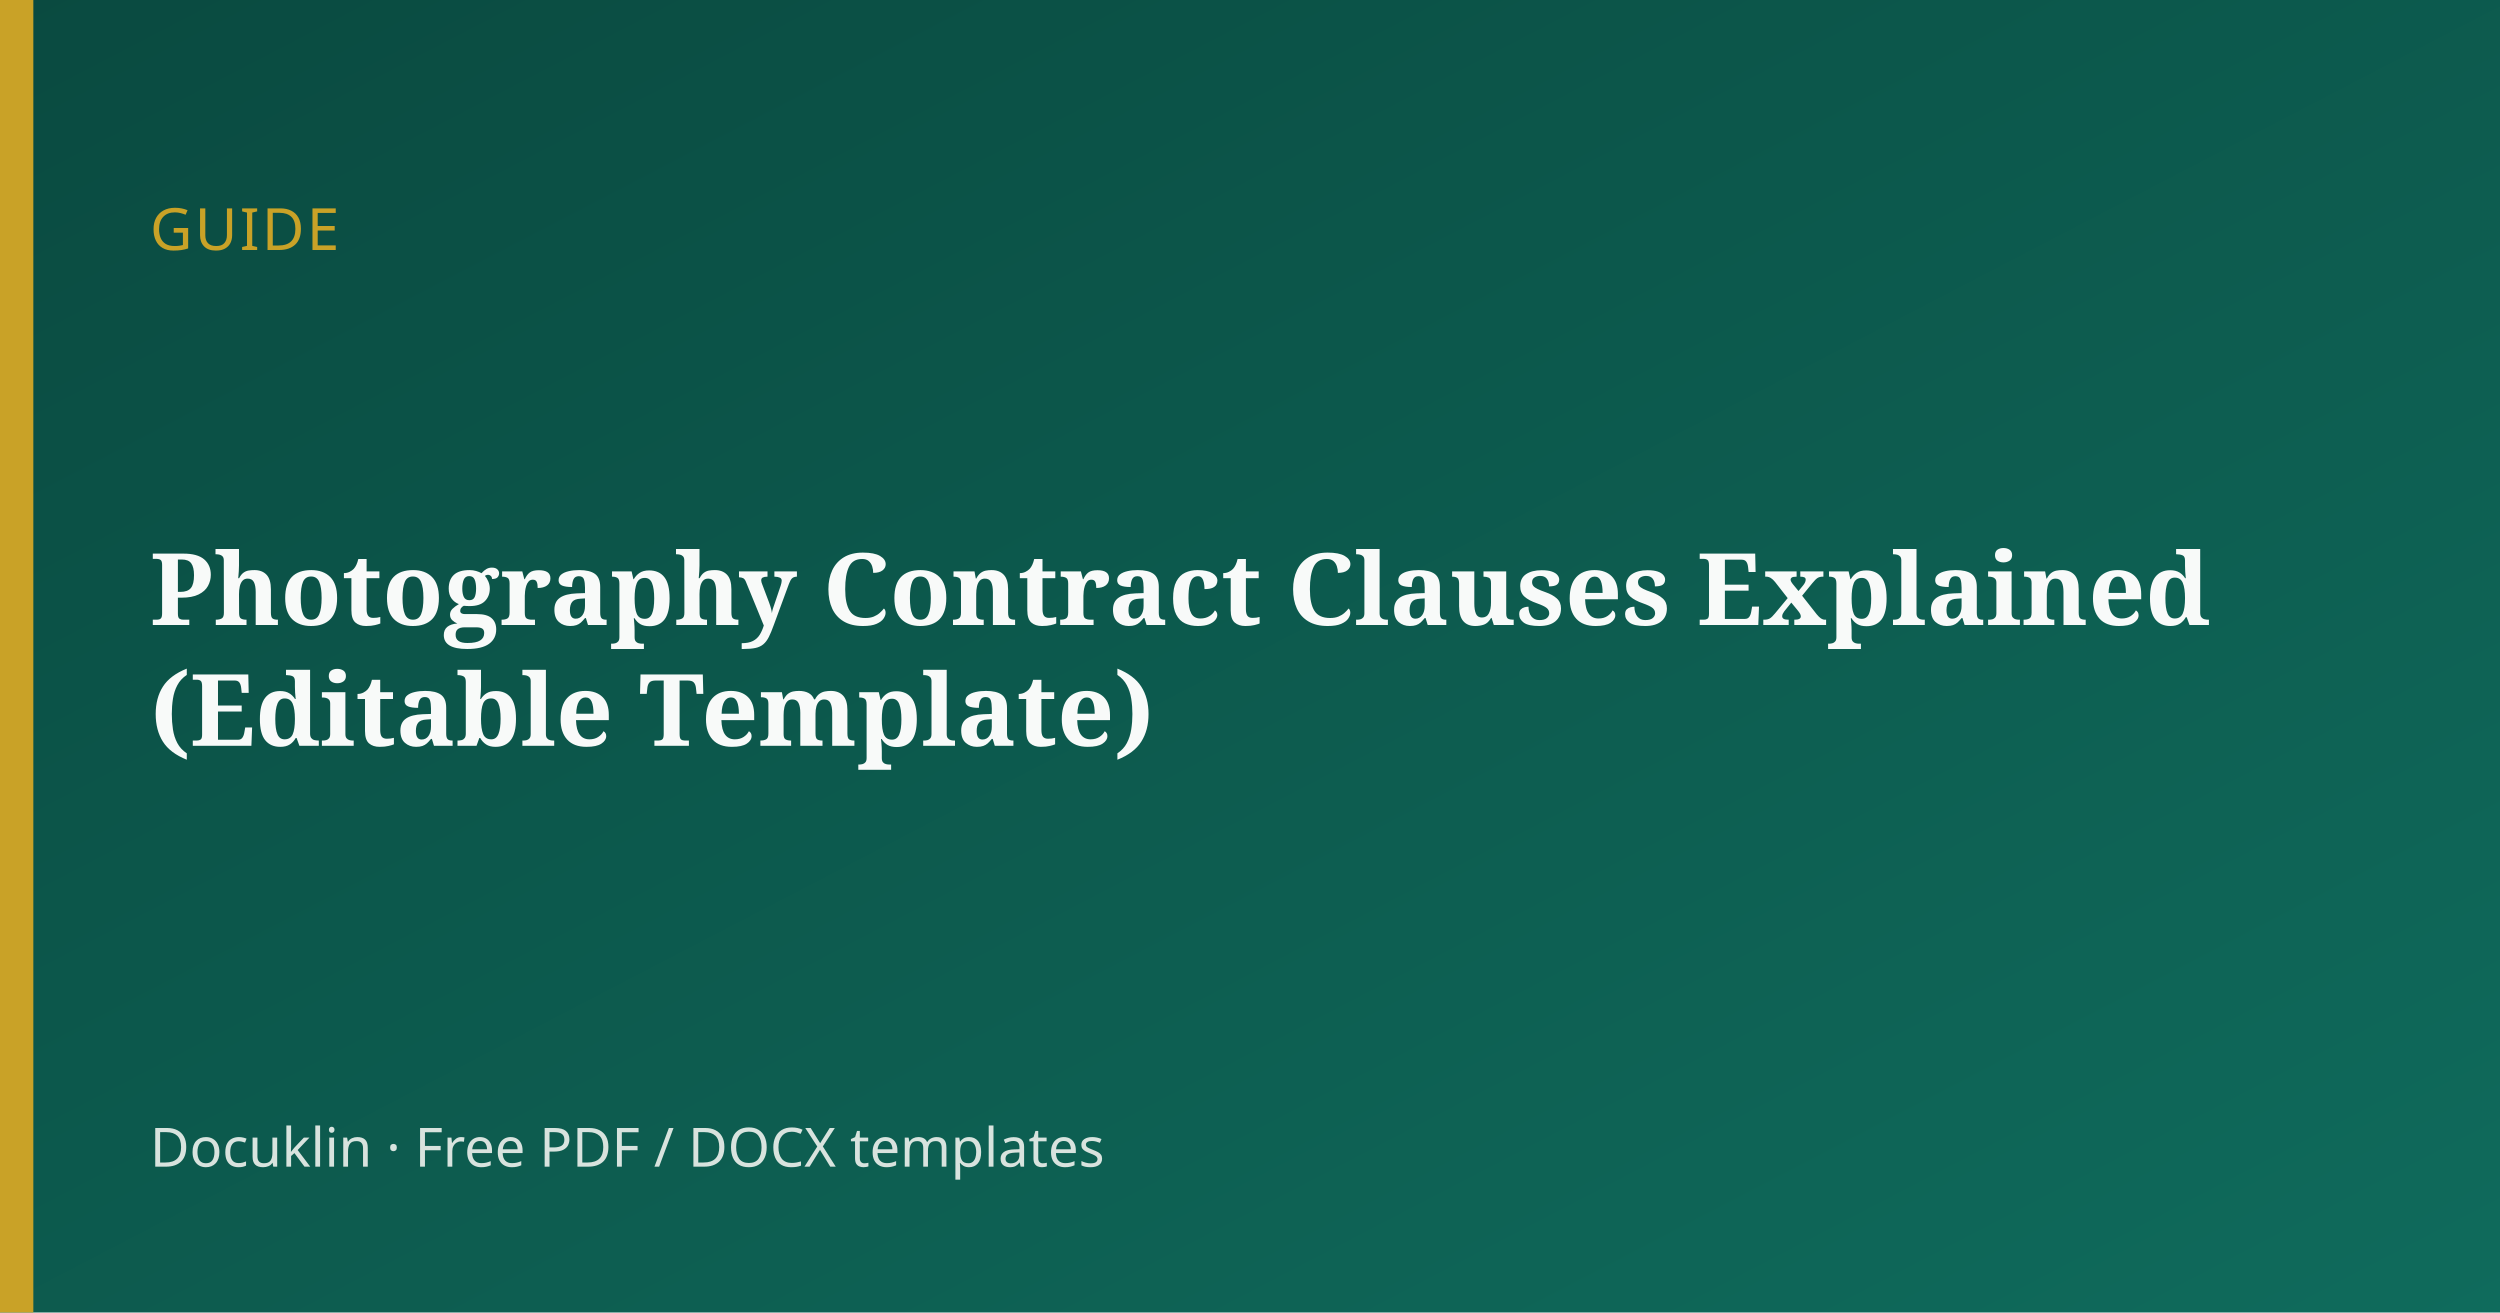
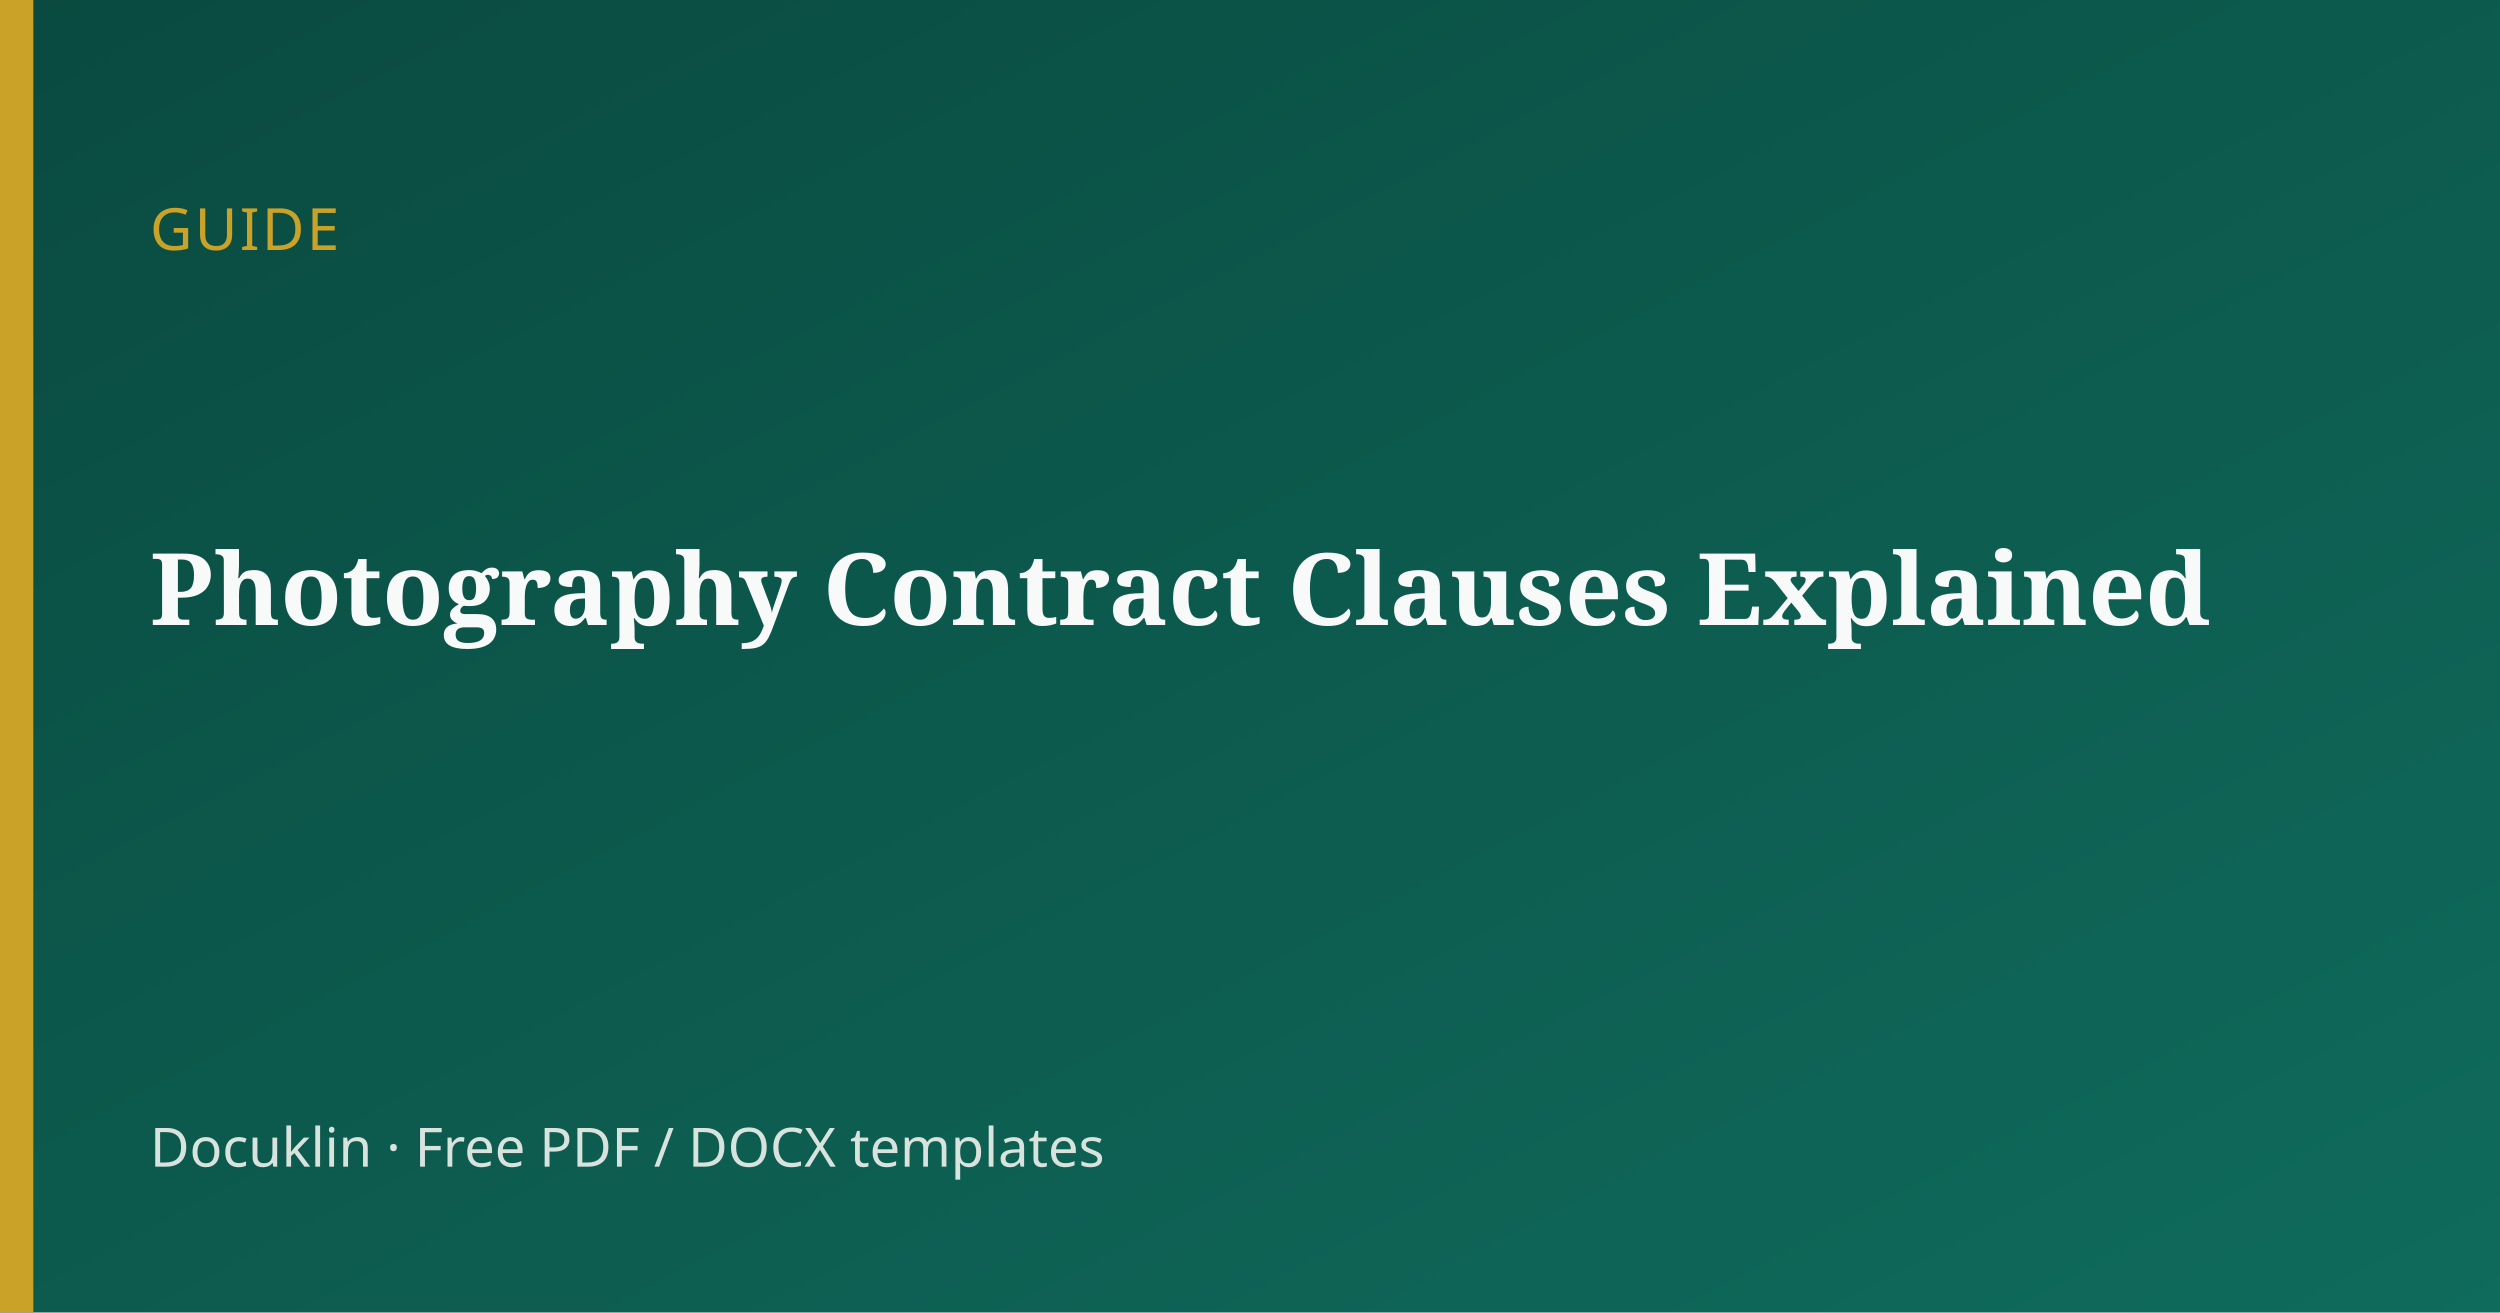
<svg xmlns="http://www.w3.org/2000/svg" width="1200" height="630" viewBox="0 0 1200 630" role="img">
  <defs>
    <linearGradient id="bg" x1="0" y1="0" x2="1" y2="1">
      <stop offset="0%" stop-color="#0a4a40" />
      <stop offset="100%" stop-color="#0f6b5c" />
    </linearGradient>
  </defs>
  <rect width="1200" height="630" fill="url(#bg)" />
  <rect x="0" y="0" width="16" height="630" fill="#c9a227" />
  <text x="72" y="120" fill="#c9a227" font-family="system-ui,sans-serif" font-size="28" letter-spacing="0.04em">GUIDE</text>
  <text x="72" y="300" fill="#f8faf9" font-family="Georgia, serif" font-size="48" font-weight="700">Photography Contract Clauses Explained</text>
-   <text x="72" y="358" fill="#f8faf9" font-family="Georgia, serif" font-size="48" font-weight="700">(Editable Template)</text>
  <text x="72" y="560" fill="#d8e3de" font-family="system-ui,sans-serif" font-size="26">Docuklin · Free PDF / DOCX templates</text>
</svg>
